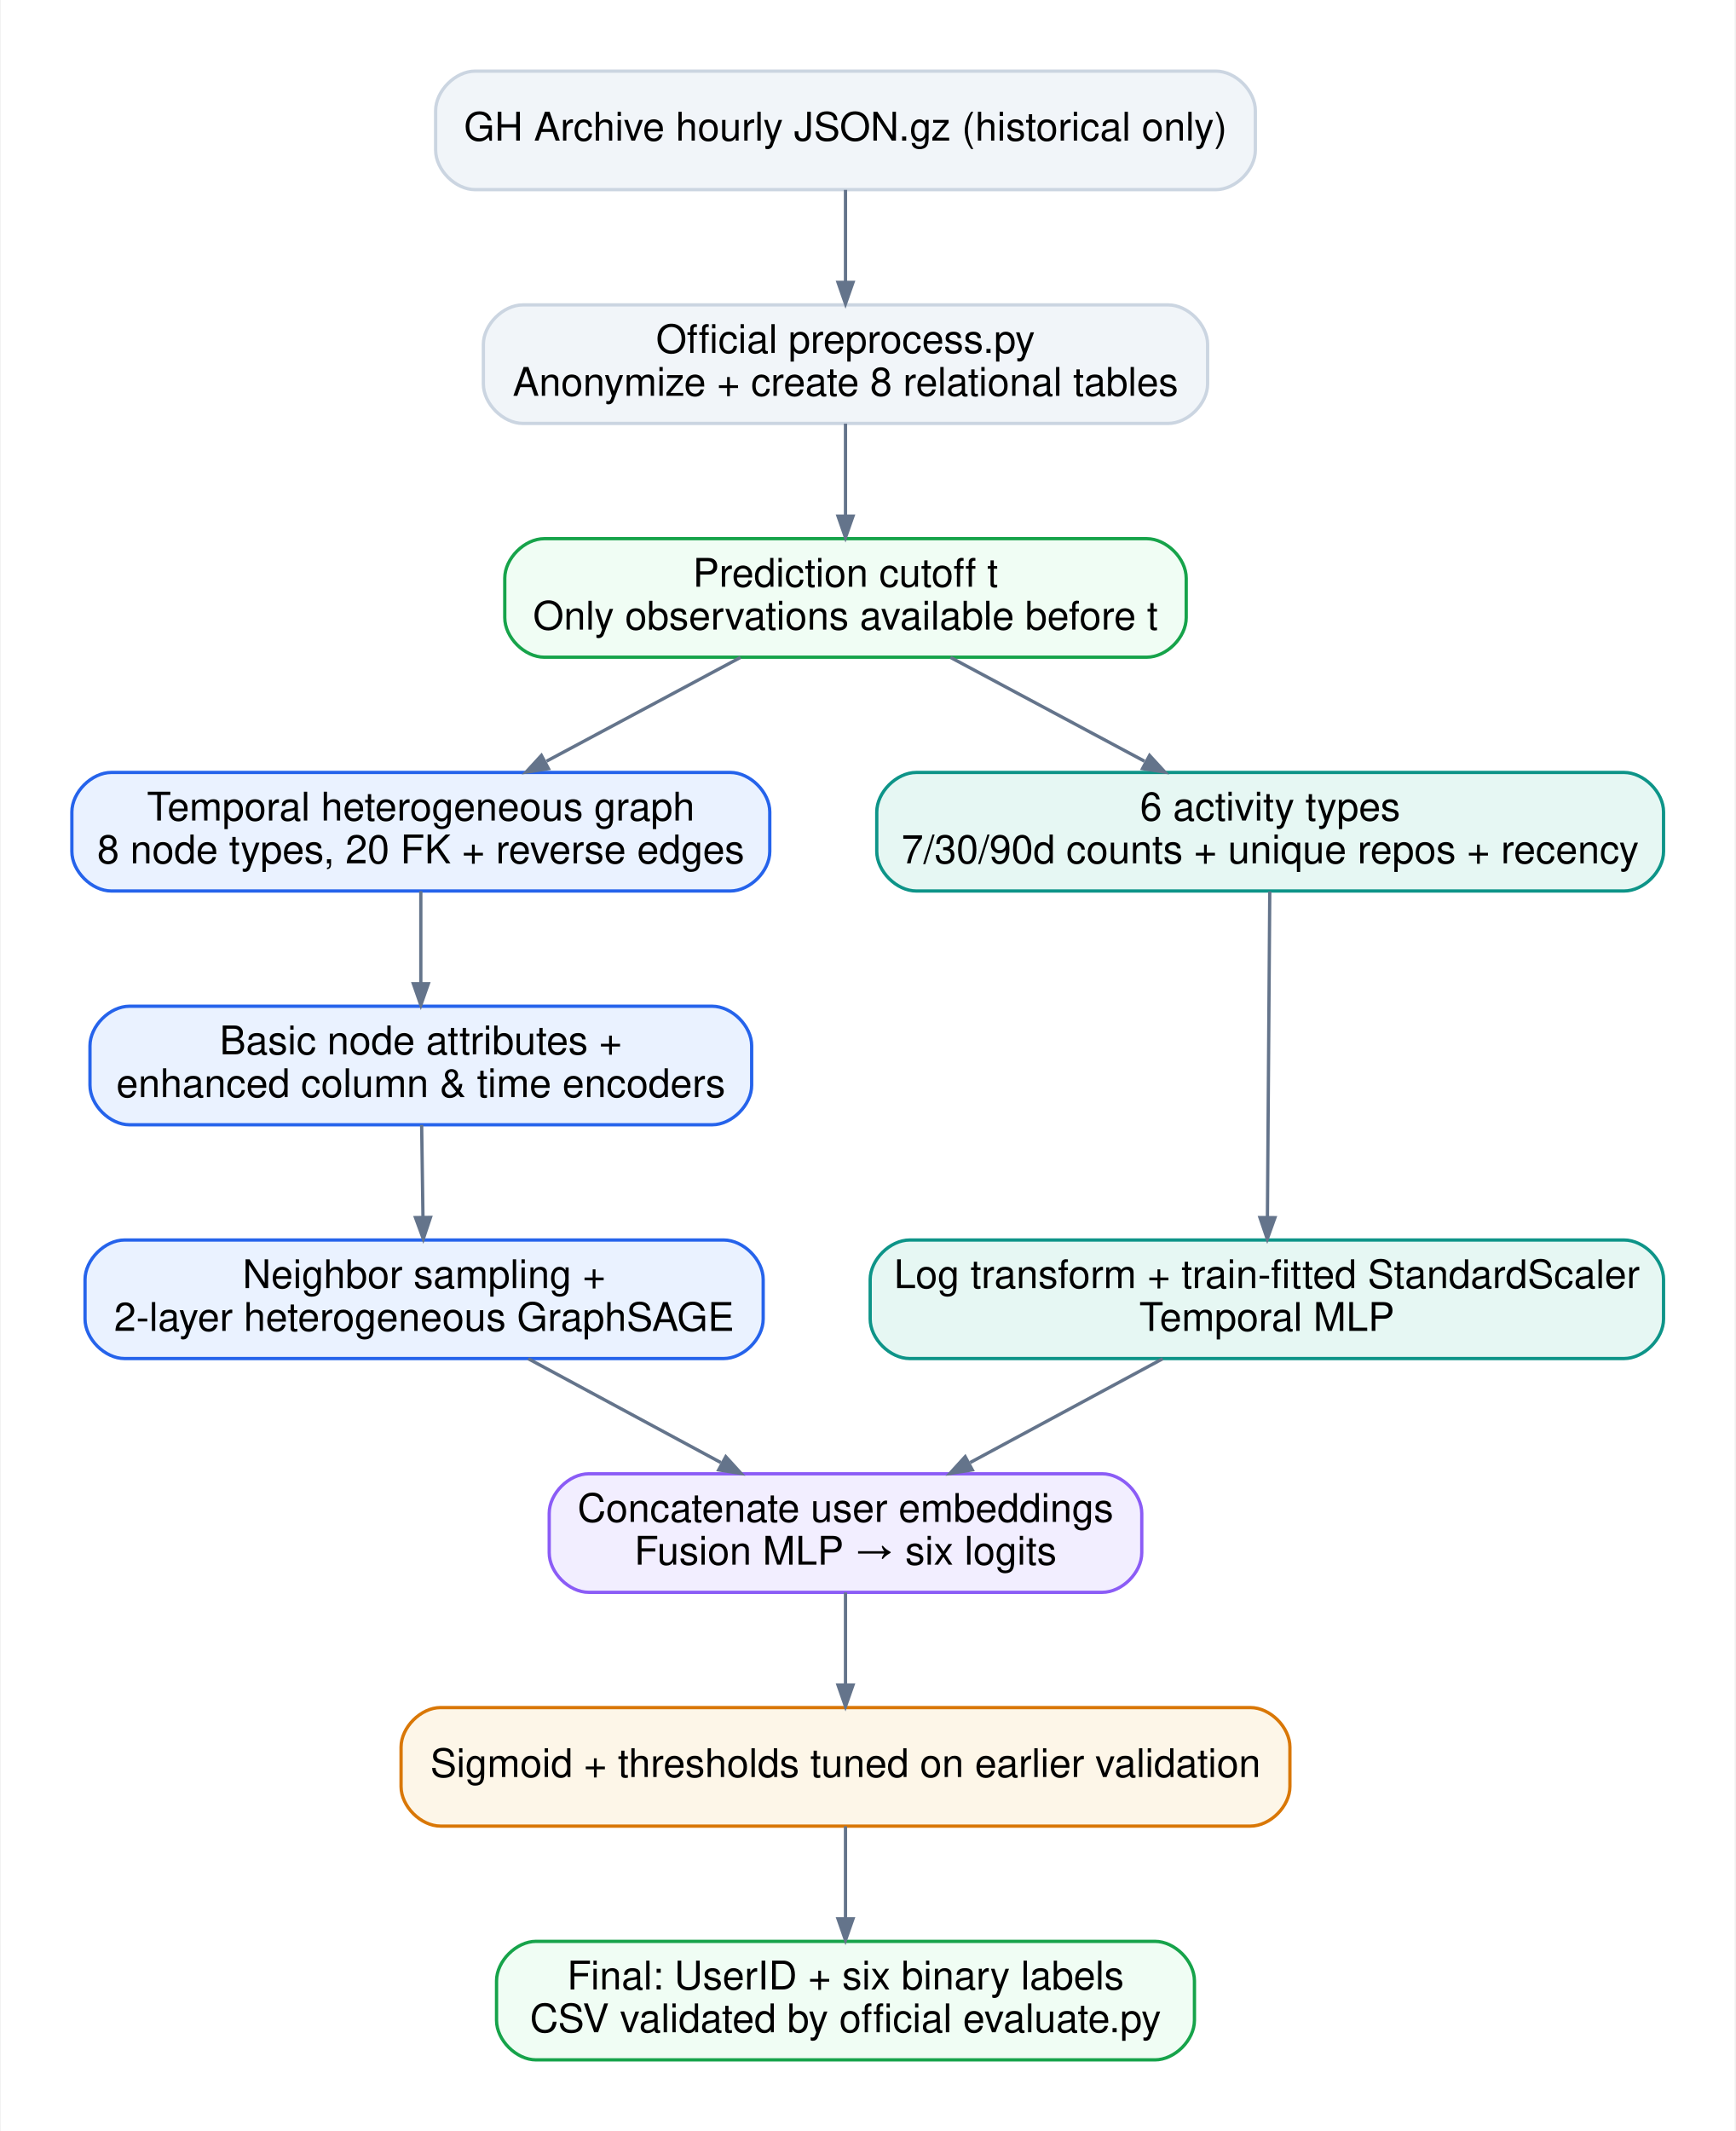
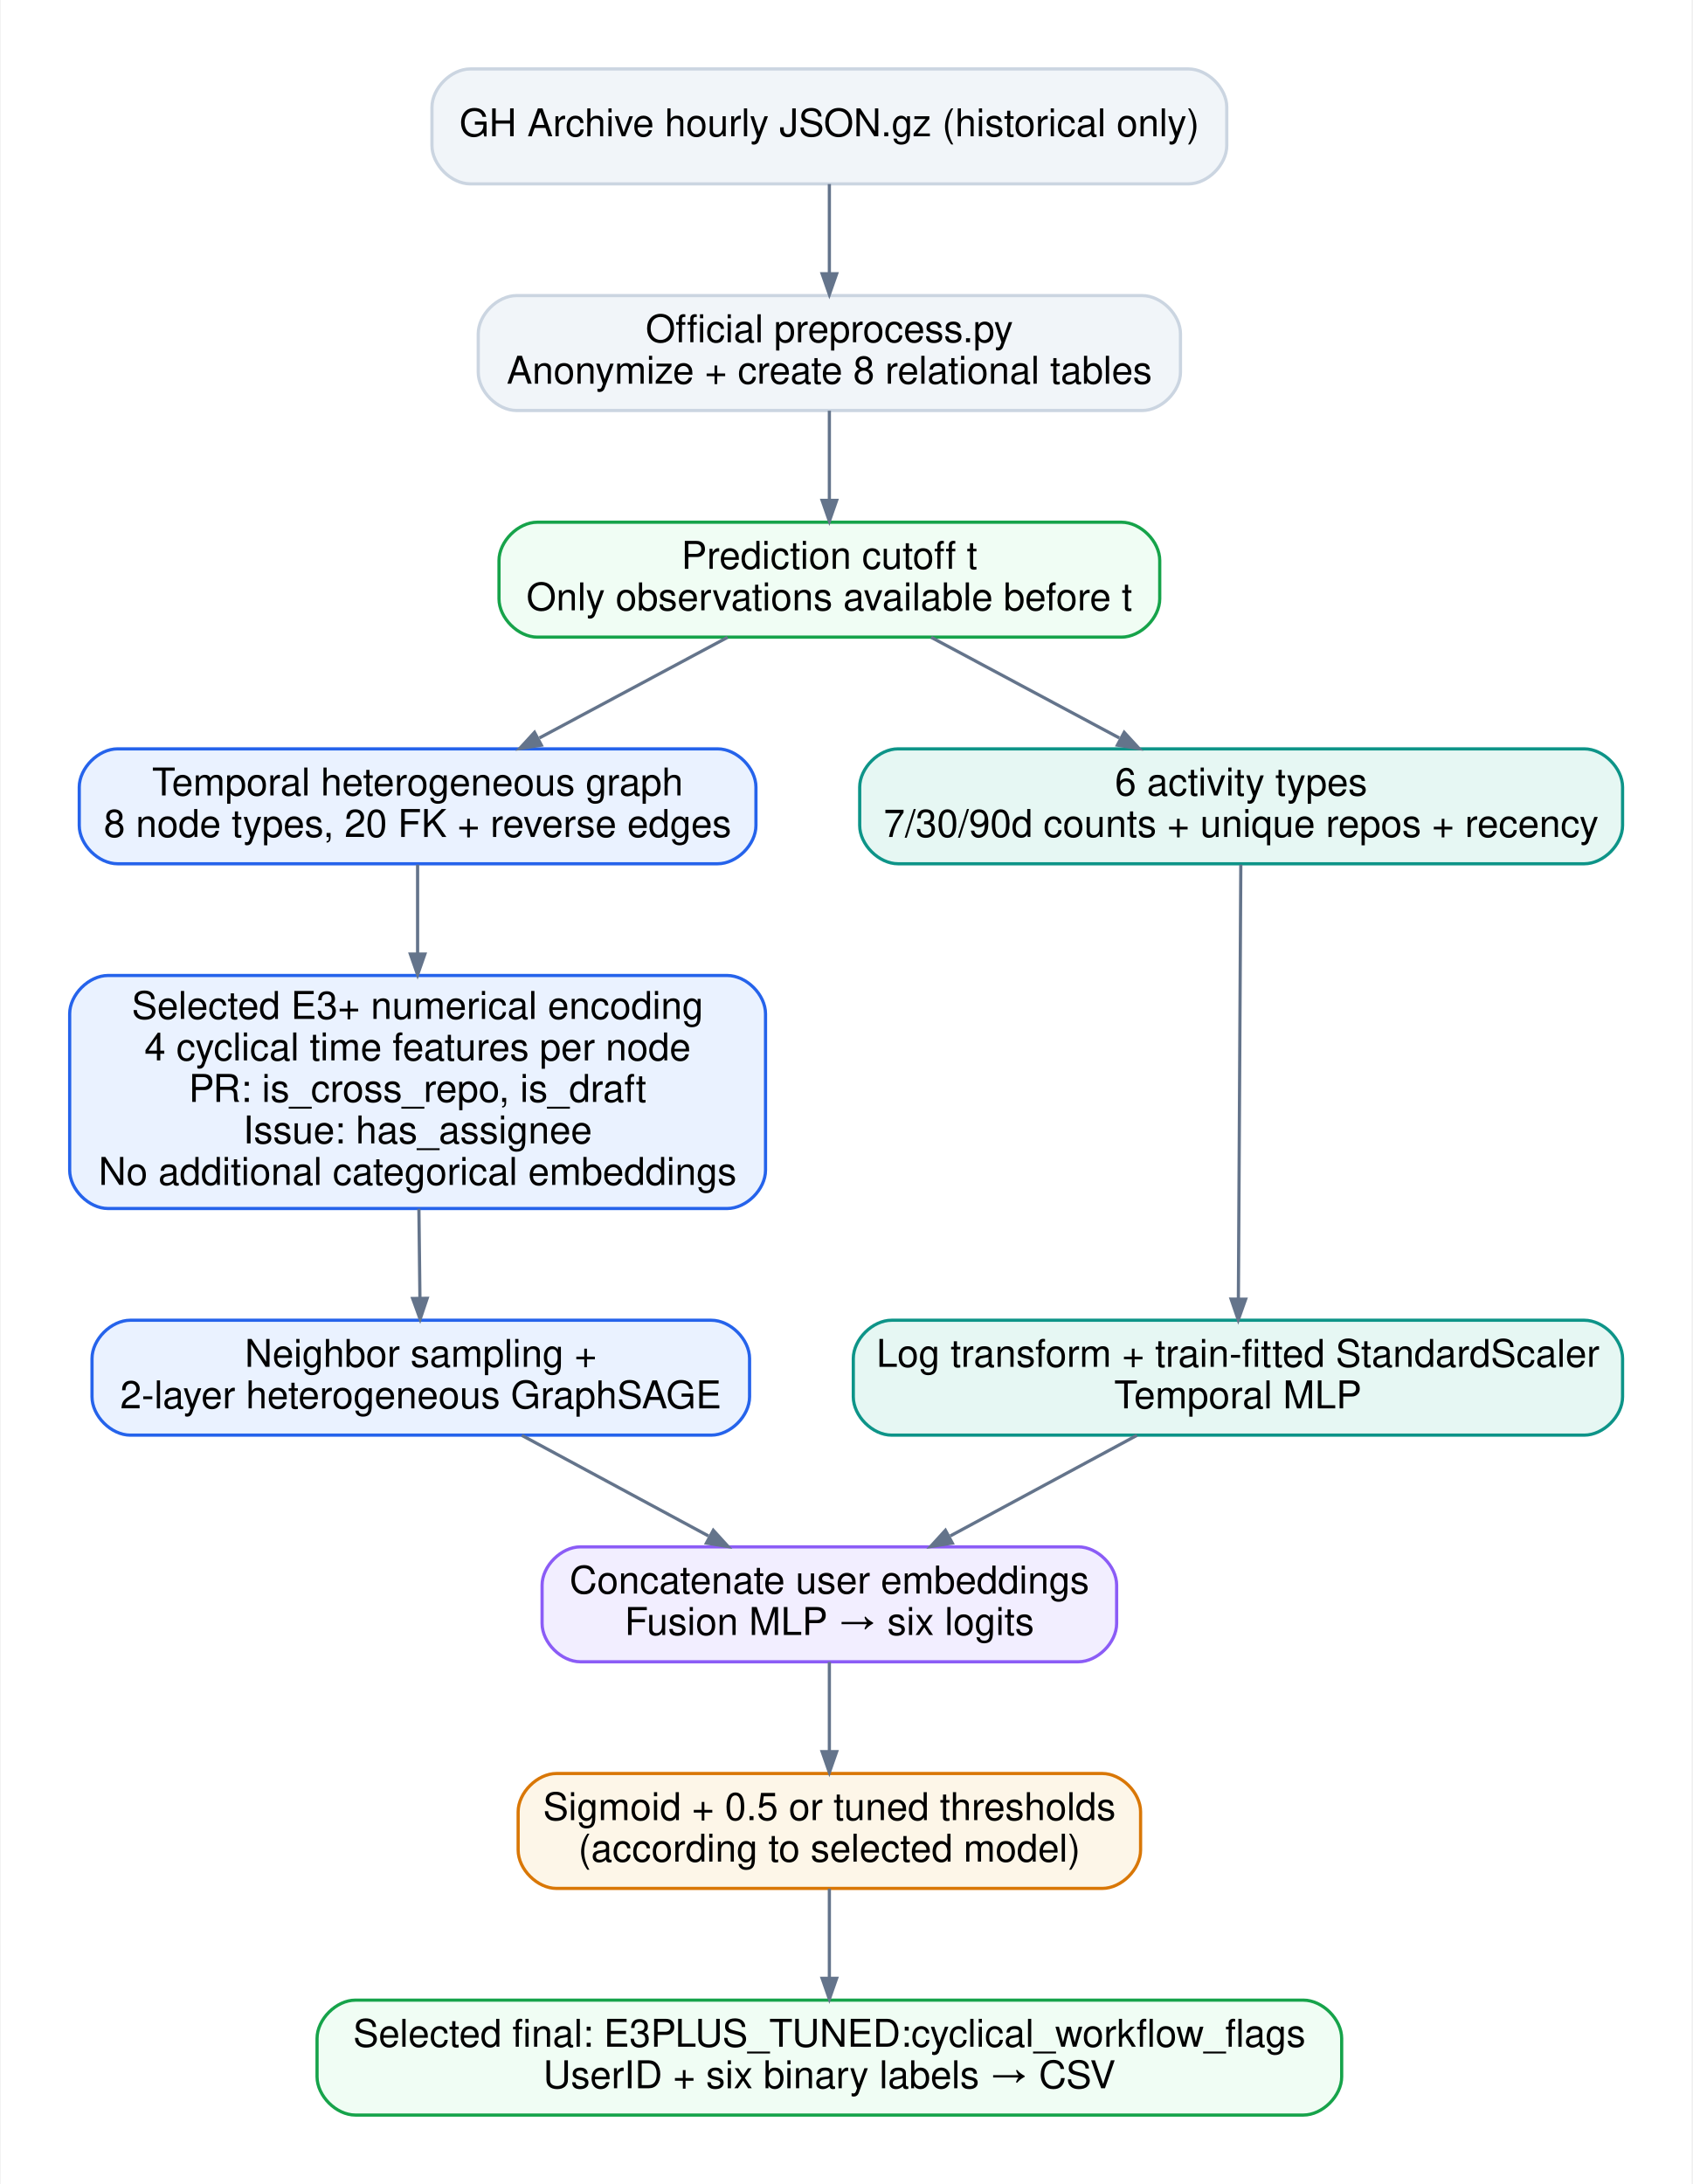
- <svg xmlns="http://www.w3.org/2000/svg" width="527pt" height="647pt" viewBox="0.00 0.00 526.70 647.20">
-   <g id="graph0" class="graph" transform="scale(1 1) rotate(0) translate(21.6 625.6)">
-     <polygon fill="white" stroke="transparent" points="-21.6,21.6 -21.6,-625.6 505.1,-625.6 505.1,21.6 -21.6,21.6" />
+ <svg xmlns="http://www.w3.org/2000/svg" width="530pt" height="684pt" viewBox="0.00 0.00 529.70 684.20">
+   <g id="graph0" class="graph" transform="scale(1 1) rotate(0) translate(21.6 662.6)">
+     <polygon fill="white" stroke="transparent" points="-21.6,21.6 -21.6,-662.6 508.1,-662.6 508.1,21.6 -21.6,21.6" />
    <g id="node1" class="node">
-       <path fill="#f1f5f9" stroke="#cbd5e1" d="M347.5,-604C347.5,-604 122.5,-604 122.5,-604 116.5,-604 110.5,-598 110.5,-592 110.5,-592 110.5,-580 110.5,-580 110.5,-574 116.5,-568 122.5,-568 122.5,-568 347.5,-568 347.5,-568 353.5,-568 359.5,-574 359.5,-580 359.5,-580 359.5,-592 359.5,-592 359.5,-598 353.5,-604 347.5,-604" />
-       <text text-anchor="middle" x="235" y="-582.9" font-family="Helvetica,sans-Serif" font-size="12.00">GH Archive hourly JSON.gz (historical only)</text>
+       <path fill="#f1f5f9" stroke="#cbd5e1" d="M350.5,-641C350.5,-641 125.5,-641 125.5,-641 119.5,-641 113.5,-635 113.5,-629 113.5,-629 113.5,-617 113.5,-617 113.5,-611 119.5,-605 125.5,-605 125.5,-605 350.5,-605 350.5,-605 356.5,-605 362.5,-611 362.5,-617 362.5,-617 362.5,-629 362.5,-629 362.5,-635 356.5,-641 350.5,-641" />
+       <text text-anchor="middle" x="238" y="-619.9" font-family="Helvetica,sans-Serif" font-size="12.00">GH Archive hourly JSON.gz (historical only)</text>
    </g>
    <g id="node2" class="node">
-       <path fill="#f1f5f9" stroke="#cbd5e1" d="M333,-533C333,-533 137,-533 137,-533 131,-533 125,-527 125,-521 125,-521 125,-509 125,-509 125,-503 131,-497 137,-497 137,-497 333,-497 333,-497 339,-497 345,-503 345,-509 345,-509 345,-521 345,-521 345,-527 339,-533 333,-533" />
-       <text text-anchor="middle" x="235" y="-518.4" font-family="Helvetica,sans-Serif" font-size="12.00">Official preprocess.py</text>
-       <text text-anchor="middle" x="235" y="-505.4" font-family="Helvetica,sans-Serif" font-size="12.00">Anonymize + create 8 relational tables</text>
+       <path fill="#f1f5f9" stroke="#cbd5e1" d="M336,-570C336,-570 140,-570 140,-570 134,-570 128,-564 128,-558 128,-558 128,-546 128,-546 128,-540 134,-534 140,-534 140,-534 336,-534 336,-534 342,-534 348,-540 348,-546 348,-546 348,-558 348,-558 348,-564 342,-570 336,-570" />
+       <text text-anchor="middle" x="238" y="-555.4" font-family="Helvetica,sans-Serif" font-size="12.00">Official preprocess.py</text>
+       <text text-anchor="middle" x="238" y="-542.4" font-family="Helvetica,sans-Serif" font-size="12.00">Anonymize + create 8 relational tables</text>
    </g>
    <g id="edge1" class="edge">
-       <path fill="none" stroke="#64748b" d="M235,-567.94C235,-559.55 235,-549.28 235,-540.1" />
-       <polygon fill="#64748b" stroke="#64748b" points="237.28,-539.84 235,-533.34 232.73,-539.84 237.28,-539.84" />
+       <path fill="none" stroke="#64748b" d="M238,-604.94C238,-596.55 238,-586.28 238,-577.1" />
+       <polygon fill="#64748b" stroke="#64748b" points="240.28,-576.84 238,-570.34 235.73,-576.84 240.28,-576.84" />
    </g>
    <g id="node3" class="node">
-       <path fill="#f0fdf4" stroke="#16a34a" d="M326.5,-462C326.5,-462 143.5,-462 143.5,-462 137.5,-462 131.5,-456 131.5,-450 131.5,-450 131.5,-438 131.5,-438 131.5,-432 137.5,-426 143.5,-426 143.5,-426 326.5,-426 326.5,-426 332.5,-426 338.5,-432 338.5,-438 338.5,-438 338.5,-450 338.5,-450 338.5,-456 332.5,-462 326.5,-462" />
-       <text text-anchor="middle" x="235" y="-447.4" font-family="Helvetica,sans-Serif" font-size="12.00">Prediction cutoff t</text>
-       <text text-anchor="middle" x="235" y="-434.4" font-family="Helvetica,sans-Serif" font-size="12.00">Only observations available before t</text>
+       <path fill="#f0fdf4" stroke="#16a34a" d="M329.5,-499C329.5,-499 146.5,-499 146.5,-499 140.5,-499 134.5,-493 134.5,-487 134.5,-487 134.5,-475 134.5,-475 134.5,-469 140.5,-463 146.5,-463 146.5,-463 329.5,-463 329.5,-463 335.5,-463 341.5,-469 341.5,-475 341.5,-475 341.5,-487 341.5,-487 341.5,-493 335.5,-499 329.5,-499" />
+       <text text-anchor="middle" x="238" y="-484.4" font-family="Helvetica,sans-Serif" font-size="12.00">Prediction cutoff t</text>
+       <text text-anchor="middle" x="238" y="-471.4" font-family="Helvetica,sans-Serif" font-size="12.00">Only observations available before t</text>
    </g>
    <g id="edge2" class="edge">
-       <path fill="none" stroke="#64748b" d="M235,-496.94C235,-488.55 235,-478.28 235,-469.1" />
-       <polygon fill="#64748b" stroke="#64748b" points="237.28,-468.84 235,-462.34 232.73,-468.84 237.28,-468.84" />
+       <path fill="none" stroke="#64748b" d="M238,-533.94C238,-525.55 238,-515.28 238,-506.1" />
+       <polygon fill="#64748b" stroke="#64748b" points="240.28,-505.84 238,-499.34 235.73,-505.84 240.28,-505.84" />
    </g>
    <g id="node4" class="node">
-       <path fill="#eaf2ff" stroke="#2563eb" d="M200,-391C200,-391 12,-391 12,-391 6,-391 0,-385 0,-379 0,-379 0,-367 0,-367 0,-361 6,-355 12,-355 12,-355 200,-355 200,-355 206,-355 212,-361 212,-367 212,-367 212,-379 212,-379 212,-385 206,-391 200,-391" />
-       <text text-anchor="middle" x="106" y="-376.4" font-family="Helvetica,sans-Serif" font-size="12.00">Temporal heterogeneous graph</text>
-       <text text-anchor="middle" x="106" y="-363.4" font-family="Helvetica,sans-Serif" font-size="12.00">8 node types, 20 FK + reverse edges</text>
+       <path fill="#eaf2ff" stroke="#2563eb" d="M203,-428C203,-428 15,-428 15,-428 9,-428 3,-422 3,-416 3,-416 3,-404 3,-404 3,-398 9,-392 15,-392 15,-392 203,-392 203,-392 209,-392 215,-398 215,-404 215,-404 215,-416 215,-416 215,-422 209,-428 203,-428" />
+       <text text-anchor="middle" x="109" y="-413.4" font-family="Helvetica,sans-Serif" font-size="12.00">Temporal heterogeneous graph</text>
+       <text text-anchor="middle" x="109" y="-400.4" font-family="Helvetica,sans-Serif" font-size="12.00">8 node types, 20 FK + reverse edges</text>
    </g>
    <g id="edge3" class="edge">
-       <path fill="none" stroke="#64748b" d="M203.11,-425.94C185.28,-416.41 162.94,-404.46 144.18,-394.42" />
-       <polygon fill="#64748b" stroke="#64748b" points="144.77,-392.16 137.97,-391.1 142.63,-396.17 144.77,-392.16" />
+       <path fill="none" stroke="#64748b" d="M206.11,-462.94C188.28,-453.41 165.94,-441.46 147.18,-431.42" />
+       <polygon fill="#64748b" stroke="#64748b" points="147.77,-429.16 140.97,-428.1 145.63,-433.17 147.77,-429.16" />
    </g>
    <g id="node7" class="node">
-       <path fill="#e6f7f3" stroke="#0d9488" d="M471.5,-391C471.5,-391 256.5,-391 256.5,-391 250.5,-391 244.5,-385 244.5,-379 244.5,-379 244.5,-367 244.5,-367 244.5,-361 250.5,-355 256.5,-355 256.5,-355 471.5,-355 471.5,-355 477.5,-355 483.5,-361 483.5,-367 483.5,-367 483.5,-379 483.5,-379 483.5,-385 477.5,-391 471.5,-391" />
-       <text text-anchor="middle" x="364" y="-376.4" font-family="Helvetica,sans-Serif" font-size="12.00">6 activity types</text>
-       <text text-anchor="middle" x="364" y="-363.4" font-family="Helvetica,sans-Serif" font-size="12.00">7/30/90d counts + unique repos + recency</text>
+       <path fill="#e6f7f3" stroke="#0d9488" d="M474.5,-428C474.5,-428 259.5,-428 259.5,-428 253.5,-428 247.5,-422 247.5,-416 247.5,-416 247.5,-404 247.5,-404 247.5,-398 253.5,-392 259.5,-392 259.5,-392 474.5,-392 474.5,-392 480.5,-392 486.5,-398 486.5,-404 486.5,-404 486.5,-416 486.5,-416 486.5,-422 480.5,-428 474.5,-428" />
+       <text text-anchor="middle" x="367" y="-413.4" font-family="Helvetica,sans-Serif" font-size="12.00">6 activity types</text>
+       <text text-anchor="middle" x="367" y="-400.4" font-family="Helvetica,sans-Serif" font-size="12.00">7/30/90d counts + unique repos + recency</text>
    </g>
    <g id="edge4" class="edge">
-       <path fill="none" stroke="#64748b" d="M266.89,-425.94C284.72,-416.41 307.06,-404.46 325.82,-394.42" />
-       <polygon fill="#64748b" stroke="#64748b" points="327.37,-396.17 332.03,-391.1 325.23,-392.16 327.37,-396.17" />
+       <path fill="none" stroke="#64748b" d="M269.89,-462.94C287.72,-453.41 310.06,-441.46 328.82,-431.42" />
+       <polygon fill="#64748b" stroke="#64748b" points="330.37,-433.17 335.03,-428.1 328.23,-429.16 330.37,-433.17" />
    </g>
    <g id="node5" class="node">
-       <path fill="#eaf2ff" stroke="#2563eb" d="M194.5,-320C194.5,-320 17.5,-320 17.5,-320 11.5,-320 5.5,-314 5.5,-308 5.5,-308 5.5,-296 5.5,-296 5.5,-290 11.5,-284 17.5,-284 17.5,-284 194.5,-284 194.5,-284 200.5,-284 206.5,-290 206.5,-296 206.5,-296 206.5,-308 206.5,-308 206.5,-314 200.5,-320 194.5,-320" />
-       <text text-anchor="middle" x="106" y="-305.4" font-family="Helvetica,sans-Serif" font-size="12.00">Basic node attributes +</text>
-       <text text-anchor="middle" x="106" y="-292.4" font-family="Helvetica,sans-Serif" font-size="12.00">enhanced column &amp; time encoders</text>
+       <path fill="#eaf2ff" stroke="#2563eb" d="M206,-357C206,-357 12,-357 12,-357 6,-357 0,-351 0,-345 0,-345 0,-296 0,-296 0,-290 6,-284 12,-284 12,-284 206,-284 206,-284 212,-284 218,-290 218,-296 218,-296 218,-345 218,-345 218,-351 212,-357 206,-357" />
+       <text text-anchor="middle" x="109" y="-343.4" font-family="Helvetica,sans-Serif" font-size="12.00">Selected E3+ numerical encoding</text>
+       <text text-anchor="middle" x="109" y="-330.4" font-family="Helvetica,sans-Serif" font-size="12.00">4 cyclical time features per node</text>
+       <text text-anchor="middle" x="109" y="-317.4" font-family="Helvetica,sans-Serif" font-size="12.00">PR: is_cross_repo, is_draft</text>
+       <text text-anchor="middle" x="109" y="-304.4" font-family="Helvetica,sans-Serif" font-size="12.00">Issue: has_assignee</text>
+       <text text-anchor="middle" x="109" y="-291.4" font-family="Helvetica,sans-Serif" font-size="12.00">No additional categorical embeddings</text>
    </g>
    <g id="edge5" class="edge">
-       <path fill="none" stroke="#64748b" d="M106,-354.94C106,-346.55 106,-336.28 106,-327.1" />
-       <polygon fill="#64748b" stroke="#64748b" points="108.28,-326.84 106,-320.34 103.73,-326.84 108.28,-326.84" />
+       <path fill="none" stroke="#64748b" d="M109,-391.71C109,-383.7 109,-373.79 109,-363.97" />
+       <polygon fill="#64748b" stroke="#64748b" points="111.28,-363.71 109,-357.21 106.73,-363.71 111.28,-363.71" />
    </g>
    <g id="node6" class="node">
-       <path fill="#eaf2ff" stroke="#2563eb" d="M198,-249C198,-249 16,-249 16,-249 10,-249 4,-243 4,-237 4,-237 4,-225 4,-225 4,-219 10,-213 16,-213 16,-213 198,-213 198,-213 204,-213 210,-219 210,-225 210,-225 210,-237 210,-237 210,-243 204,-249 198,-249" />
-       <text text-anchor="middle" x="107" y="-234.4" font-family="Helvetica,sans-Serif" font-size="12.00">Neighbor sampling +</text>
-       <text text-anchor="middle" x="107" y="-221.4" font-family="Helvetica,sans-Serif" font-size="12.00">2-layer heterogeneous GraphSAGE</text>
+       <path fill="#eaf2ff" stroke="#2563eb" d="M201,-249C201,-249 19,-249 19,-249 13,-249 7,-243 7,-237 7,-237 7,-225 7,-225 7,-219 13,-213 19,-213 19,-213 201,-213 201,-213 207,-213 213,-219 213,-225 213,-225 213,-237 213,-237 213,-243 207,-249 201,-249" />
+       <text text-anchor="middle" x="110" y="-234.4" font-family="Helvetica,sans-Serif" font-size="12.00">Neighbor sampling +</text>
+       <text text-anchor="middle" x="110" y="-221.4" font-family="Helvetica,sans-Serif" font-size="12.00">2-layer heterogeneous GraphSAGE</text>
    </g>
    <g id="edge6" class="edge">
-       <path fill="none" stroke="#64748b" d="M106.25,-283.94C106.37,-275.55 106.52,-265.28 106.65,-256.1" />
-       <polygon fill="#64748b" stroke="#64748b" points="108.93,-255.87 106.75,-249.34 104.38,-255.81 108.93,-255.87" />
+       <path fill="none" stroke="#64748b" d="M109.41,-283.91C109.51,-274.5 109.63,-264.57 109.73,-255.94" />
+       <polygon fill="#64748b" stroke="#64748b" points="112,-255.87 109.8,-249.34 107.45,-255.81 112,-255.87" />
    </g>
    <g id="node9" class="node">
-       <path fill="#f2eeff" stroke="#8b5cf6" d="M313,-178C313,-178 157,-178 157,-178 151,-178 145,-172 145,-166 145,-166 145,-154 145,-154 145,-148 151,-142 157,-142 157,-142 313,-142 313,-142 319,-142 325,-148 325,-154 325,-154 325,-166 325,-166 325,-172 319,-178 313,-178" />
-       <text text-anchor="middle" x="235" y="-163.4" font-family="Helvetica,sans-Serif" font-size="12.00">Concatenate user embeddings</text>
-       <text text-anchor="middle" x="235" y="-150.4" font-family="Helvetica,sans-Serif" font-size="12.00">Fusion MLP → six logits</text>
+       <path fill="#f2eeff" stroke="#8b5cf6" d="M316,-178C316,-178 160,-178 160,-178 154,-178 148,-172 148,-166 148,-166 148,-154 148,-154 148,-148 154,-142 160,-142 160,-142 316,-142 316,-142 322,-142 328,-148 328,-154 328,-154 328,-166 328,-166 328,-172 322,-178 316,-178" />
+       <text text-anchor="middle" x="238" y="-163.4" font-family="Helvetica,sans-Serif" font-size="12.00">Concatenate user embeddings</text>
+       <text text-anchor="middle" x="238" y="-150.4" font-family="Helvetica,sans-Serif" font-size="12.00">Fusion MLP → six logits</text>
    </g>
    <g id="edge8" class="edge">
-       <path fill="none" stroke="#64748b" d="M138.64,-212.94C156.33,-203.41 178.5,-191.46 197.12,-181.42" />
-       <polygon fill="#64748b" stroke="#64748b" points="198.64,-183.19 203.28,-178.1 196.48,-179.18 198.64,-183.19" />
+       <path fill="none" stroke="#64748b" d="M141.64,-212.94C159.33,-203.41 181.5,-191.46 200.12,-181.42" />
+       <polygon fill="#64748b" stroke="#64748b" points="201.64,-183.19 206.28,-178.1 199.48,-179.18 201.64,-183.19" />
    </g>
    <g id="node8" class="node">
-       <path fill="#e6f7f3" stroke="#0d9488" d="M471.5,-249C471.5,-249 254.5,-249 254.5,-249 248.5,-249 242.5,-243 242.5,-237 242.5,-237 242.5,-225 242.5,-225 242.5,-219 248.5,-213 254.5,-213 254.5,-213 471.5,-213 471.5,-213 477.5,-213 483.5,-219 483.5,-225 483.5,-225 483.5,-237 483.5,-237 483.5,-243 477.5,-249 471.5,-249" />
-       <text text-anchor="middle" x="363" y="-234.4" font-family="Helvetica,sans-Serif" font-size="12.00">Log transform + train-fitted StandardScaler</text>
-       <text text-anchor="middle" x="363" y="-221.4" font-family="Helvetica,sans-Serif" font-size="12.00">Temporal MLP</text>
+       <path fill="#e6f7f3" stroke="#0d9488" d="M474.5,-249C474.5,-249 257.5,-249 257.5,-249 251.5,-249 245.5,-243 245.5,-237 245.5,-237 245.5,-225 245.5,-225 245.5,-219 251.5,-213 257.5,-213 257.5,-213 474.5,-213 474.5,-213 480.5,-213 486.5,-219 486.5,-225 486.5,-225 486.5,-237 486.5,-237 486.5,-243 480.5,-249 474.5,-249" />
+       <text text-anchor="middle" x="366" y="-234.4" font-family="Helvetica,sans-Serif" font-size="12.00">Log transform + train-fitted StandardScaler</text>
+       <text text-anchor="middle" x="366" y="-221.4" font-family="Helvetica,sans-Serif" font-size="12.00">Temporal MLP</text>
    </g>
    <g id="edge7" class="edge">
-       <path fill="none" stroke="#64748b" d="M363.88,-354.83C363.7,-330.06 363.37,-284.19 363.17,-256.05" />
-       <polygon fill="#64748b" stroke="#64748b" points="365.45,-255.79 363.12,-249.31 360.9,-255.82 365.45,-255.79" />
+       <path fill="none" stroke="#64748b" d="M366.9,-391.71C366.72,-359.9 366.34,-292.08 366.14,-255.9" />
+       <polygon fill="#64748b" stroke="#64748b" points="368.41,-255.59 366.1,-249.1 363.86,-255.62 368.41,-255.59" />
    </g>
    <g id="edge9" class="edge">
-       <path fill="none" stroke="#64748b" d="M331.36,-212.94C313.67,-203.41 291.5,-191.46 272.88,-181.42" />
-       <polygon fill="#64748b" stroke="#64748b" points="273.52,-179.18 266.72,-178.1 271.36,-183.19 273.52,-179.18" />
+       <path fill="none" stroke="#64748b" d="M334.36,-212.94C316.67,-203.41 294.5,-191.46 275.88,-181.42" />
+       <polygon fill="#64748b" stroke="#64748b" points="276.52,-179.18 269.72,-178.1 274.36,-183.19 276.52,-179.18" />
    </g>
    <g id="node10" class="node">
-       <path fill="#fdf6e8" stroke="#d97706" d="M358,-107C358,-107 112,-107 112,-107 106,-107 100,-101 100,-95 100,-95 100,-83 100,-83 100,-77 106,-71 112,-71 112,-71 358,-71 358,-71 364,-71 370,-77 370,-83 370,-83 370,-95 370,-95 370,-101 364,-107 358,-107" />
-       <text text-anchor="middle" x="235" y="-85.9" font-family="Helvetica,sans-Serif" font-size="12.00">Sigmoid + thresholds tuned on earlier validation</text>
+       <path fill="#fdf6e8" stroke="#d97706" d="M323.5,-107C323.5,-107 152.5,-107 152.5,-107 146.5,-107 140.5,-101 140.5,-95 140.5,-95 140.5,-83 140.5,-83 140.5,-77 146.5,-71 152.5,-71 152.5,-71 323.5,-71 323.5,-71 329.5,-71 335.5,-77 335.5,-83 335.5,-83 335.5,-95 335.5,-95 335.5,-101 329.5,-107 323.5,-107" />
+       <text text-anchor="middle" x="238" y="-92.4" font-family="Helvetica,sans-Serif" font-size="12.00">Sigmoid + 0.5 or tuned thresholds</text>
+       <text text-anchor="middle" x="238" y="-79.4" font-family="Helvetica,sans-Serif" font-size="12.00">(according to selected model)</text>
    </g>
    <g id="edge10" class="edge">
-       <path fill="none" stroke="#64748b" d="M235,-141.94C235,-133.55 235,-123.28 235,-114.1" />
-       <polygon fill="#64748b" stroke="#64748b" points="237.28,-113.84 235,-107.34 232.73,-113.84 237.28,-113.84" />
+       <path fill="none" stroke="#64748b" d="M238,-141.94C238,-133.55 238,-123.28 238,-114.1" />
+       <polygon fill="#64748b" stroke="#64748b" points="240.28,-113.84 238,-107.34 235.73,-113.84 240.28,-113.84" />
    </g>
    <g id="node11" class="node">
-       <path fill="#f0fdf4" stroke="#16a34a" d="M329,-36C329,-36 141,-36 141,-36 135,-36 129,-30 129,-24 129,-24 129,-12 129,-12 129,-6 135,0 141,0 141,0 329,0 329,0 335,0 341,-6 341,-12 341,-12 341,-24 341,-24 341,-30 335,-36 329,-36" />
-       <text text-anchor="middle" x="235" y="-21.4" font-family="Helvetica,sans-Serif" font-size="12.00">Final: UserID + six binary labels</text>
-       <text text-anchor="middle" x="235" y="-8.4" font-family="Helvetica,sans-Serif" font-size="12.00">CSV validated by official evaluate.py</text>
+       <path fill="#f0fdf4" stroke="#16a34a" d="M386.5,-36C386.5,-36 89.5,-36 89.5,-36 83.5,-36 77.5,-30 77.5,-24 77.5,-24 77.5,-12 77.5,-12 77.5,-6 83.5,0 89.5,0 89.5,0 386.5,0 386.5,0 392.5,0 398.5,-6 398.5,-12 398.5,-12 398.5,-24 398.5,-24 398.5,-30 392.5,-36 386.5,-36" />
+       <text text-anchor="middle" x="238" y="-21.4" font-family="Helvetica,sans-Serif" font-size="12.00">Selected final: E3PLUS_TUNED:cyclical_workflow_flags</text>
+       <text text-anchor="middle" x="238" y="-8.4" font-family="Helvetica,sans-Serif" font-size="12.00">UserID + six binary labels → CSV</text>
    </g>
    <g id="edge11" class="edge">
-       <path fill="none" stroke="#64748b" d="M235,-70.94C235,-62.55 235,-52.28 235,-43.1" />
-       <polygon fill="#64748b" stroke="#64748b" points="237.28,-42.84 235,-36.34 232.73,-42.84 237.28,-42.84" />
+       <path fill="none" stroke="#64748b" d="M238,-70.94C238,-62.55 238,-52.28 238,-43.1" />
+       <polygon fill="#64748b" stroke="#64748b" points="240.28,-42.84 238,-36.34 235.73,-42.84 240.28,-42.84" />
    </g>
  </g>
</svg>
